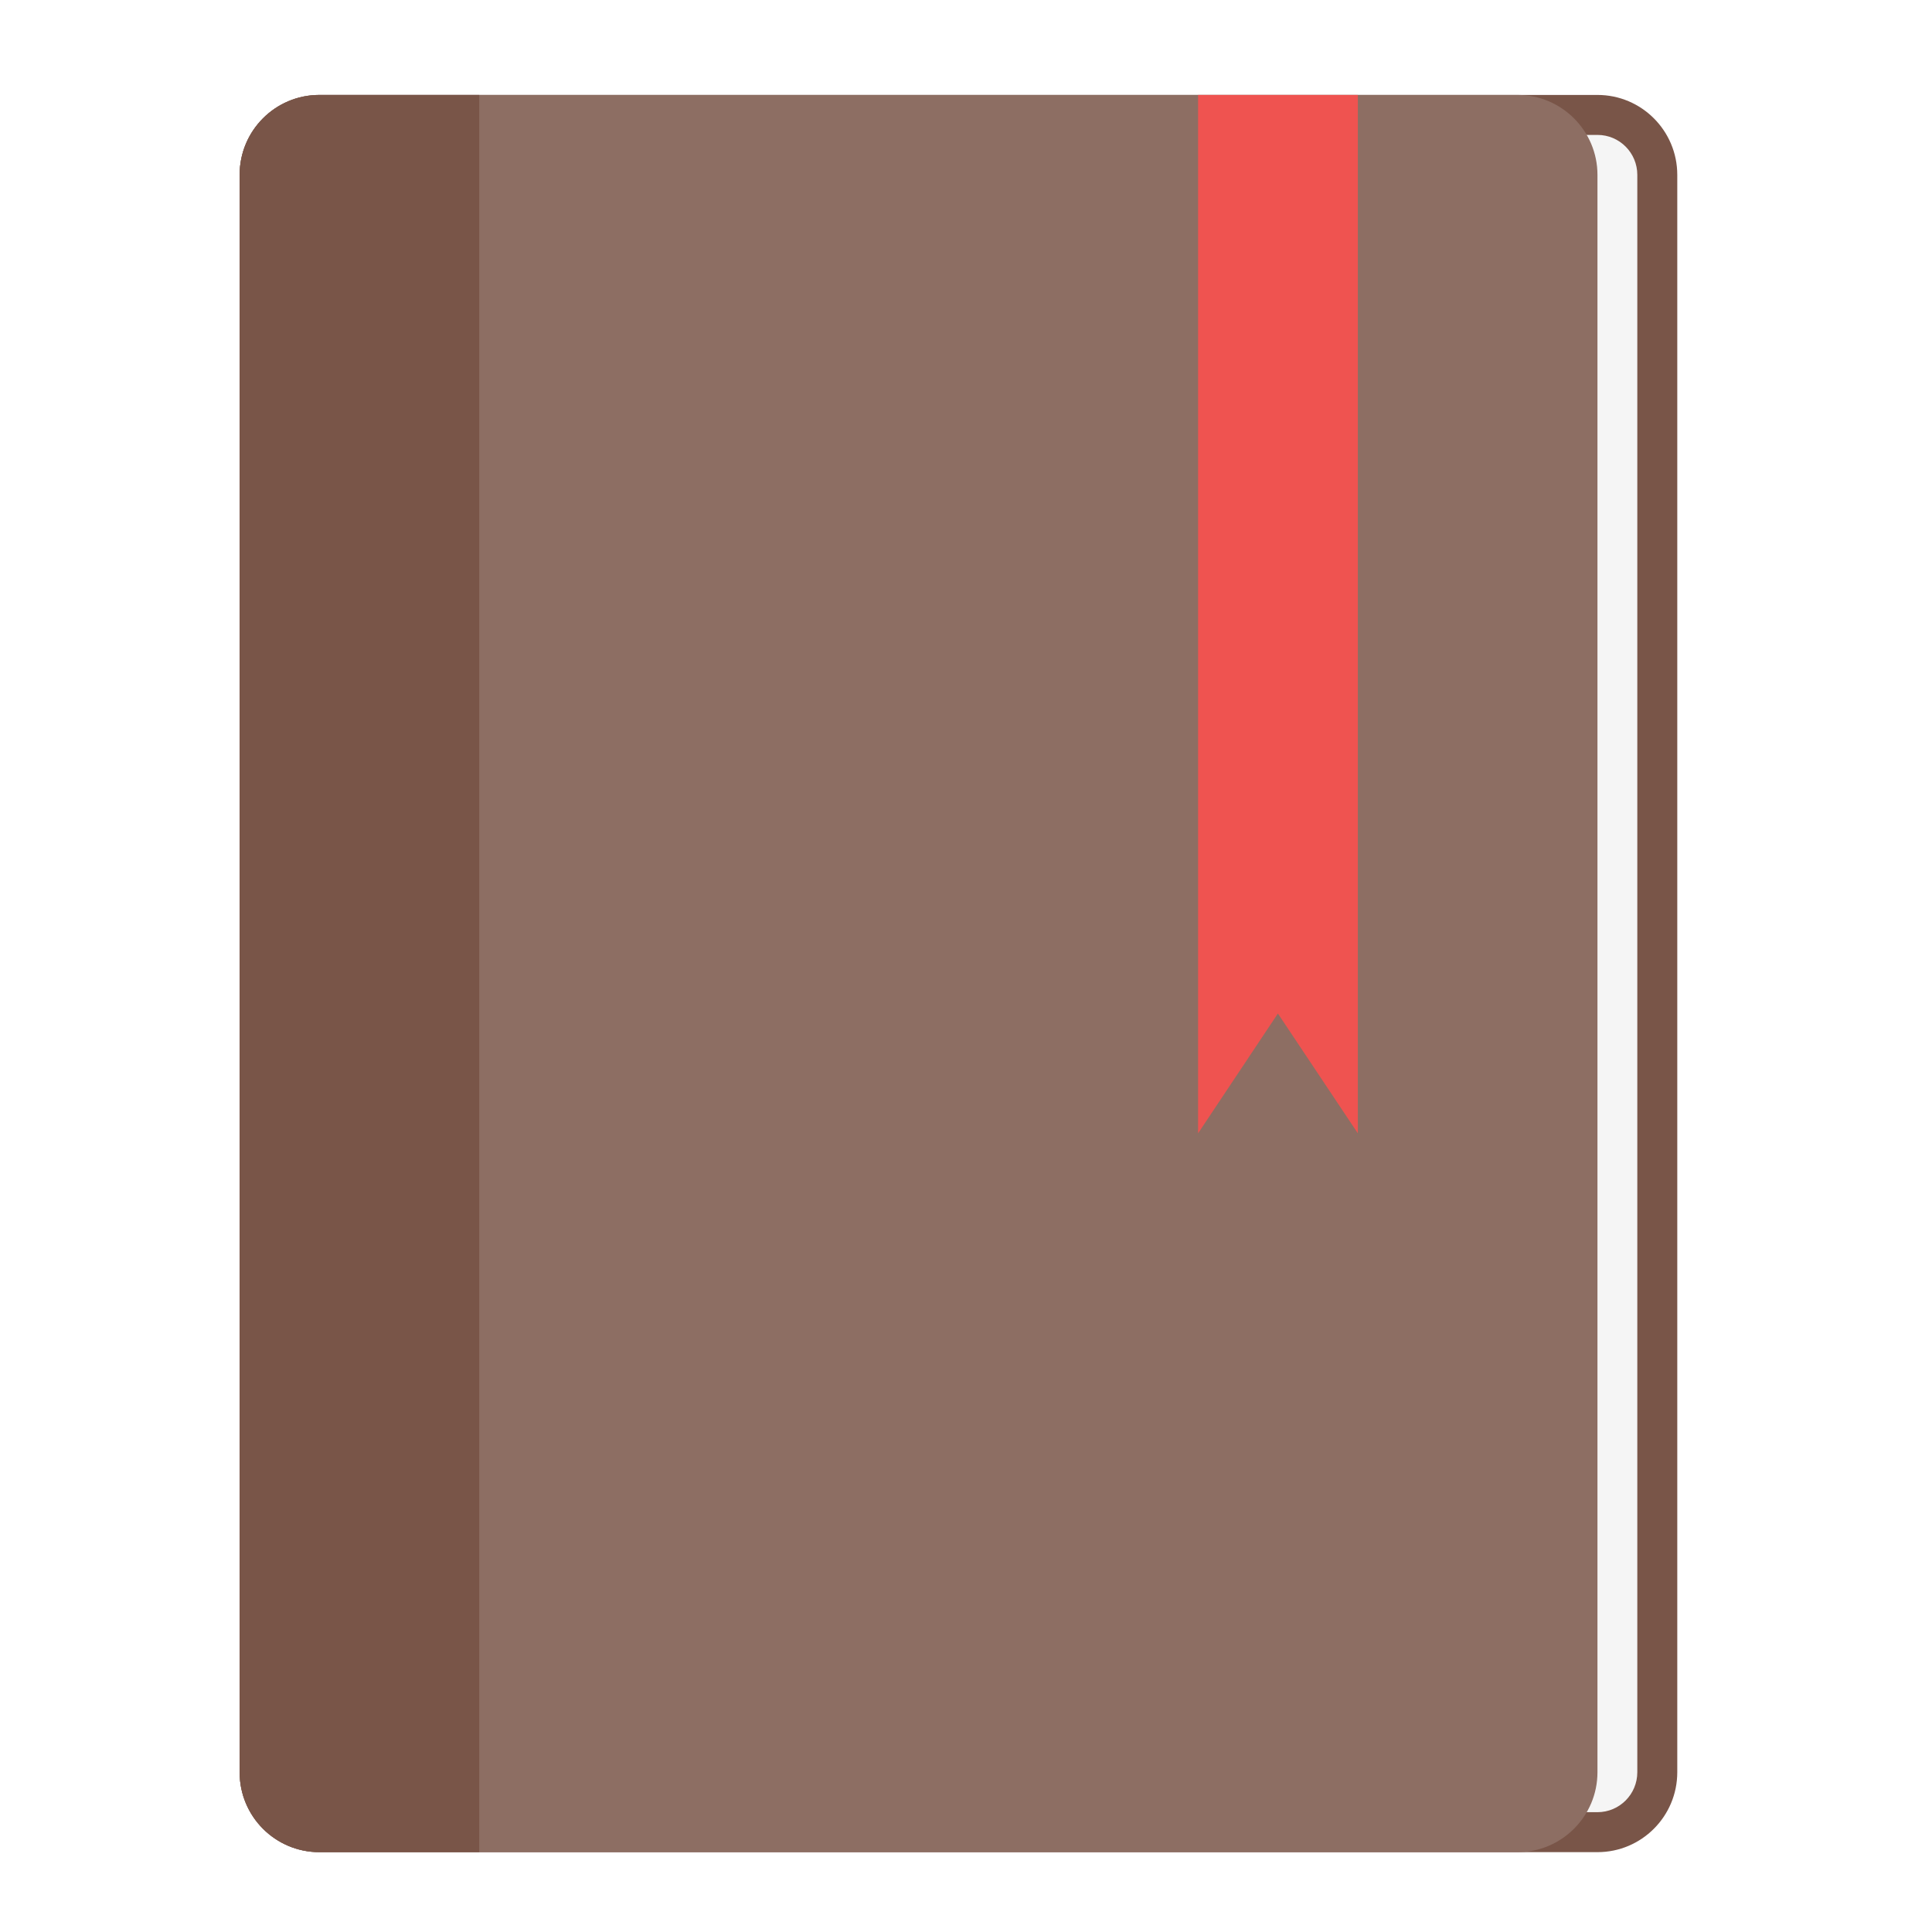
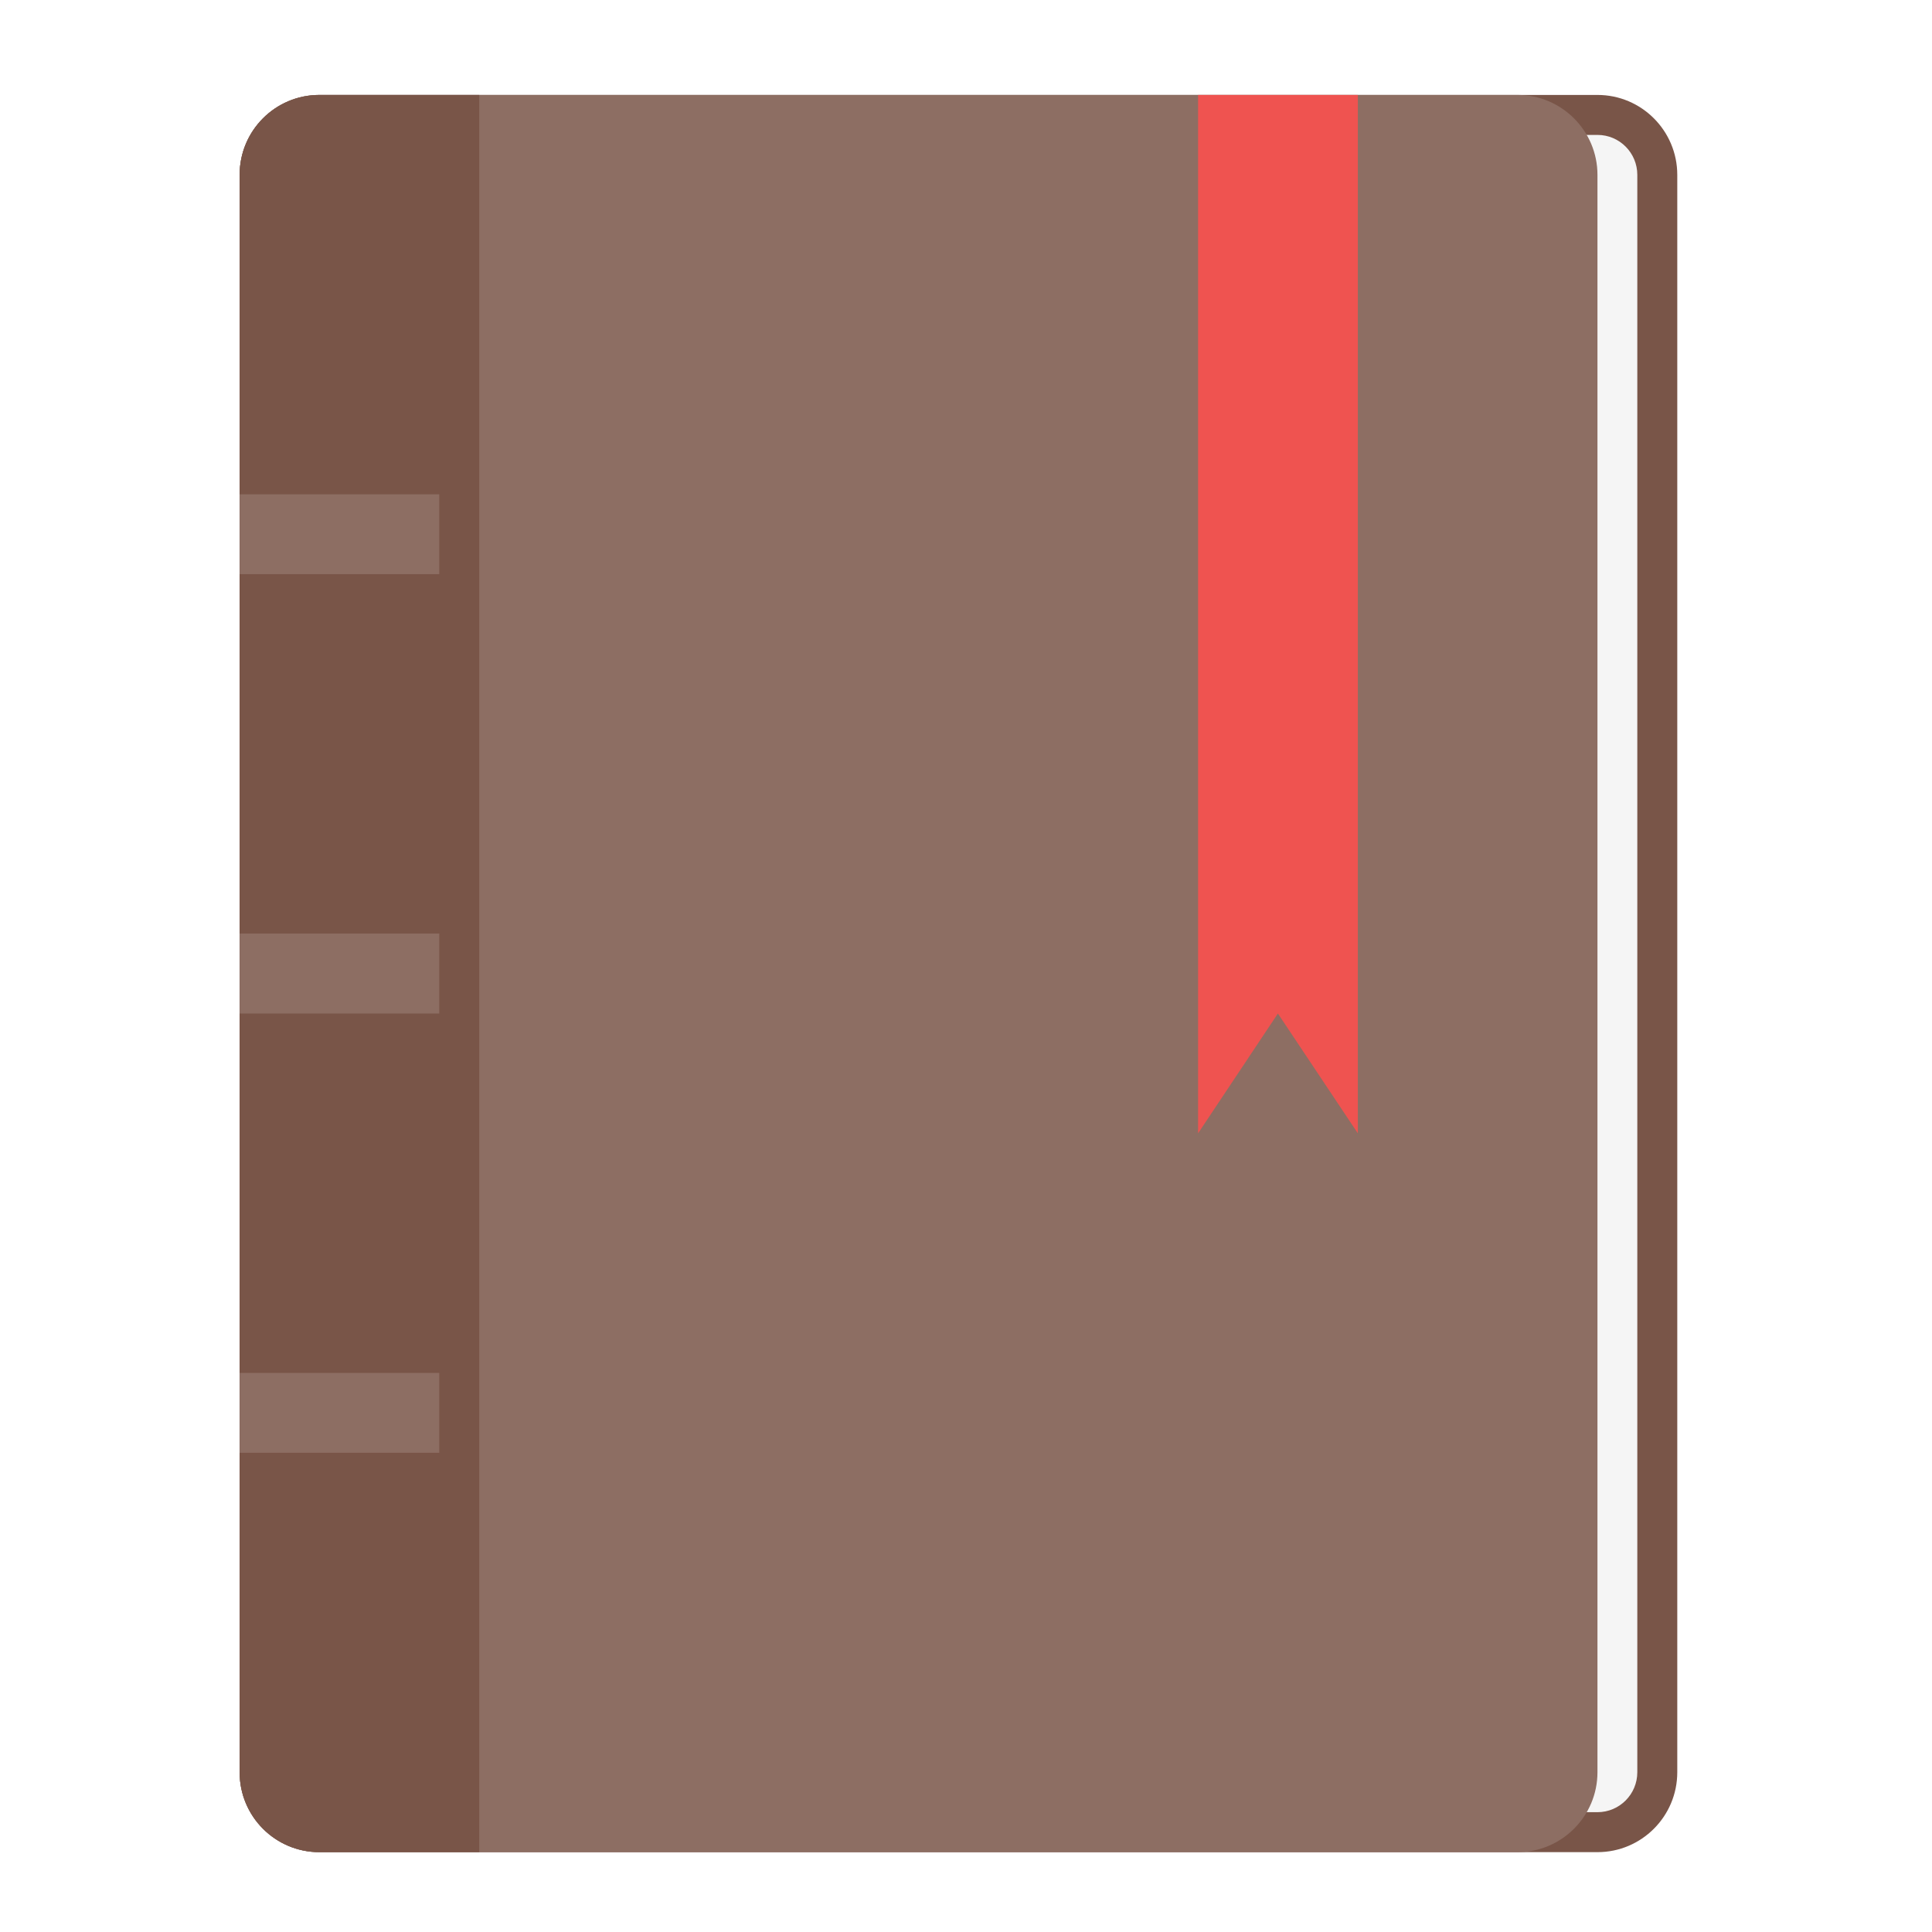
<svg xmlns="http://www.w3.org/2000/svg" width="64px" height="64px" viewBox="0 0 64 64" version="1.1">
  <g id="surface1">
    <path style=" stroke:none;fill-rule:nonzero;fill:rgb(47.451%,33.333%,28.235%);fill-opacity:1;" d="M 10.582 3.145 L 52.918 3.145 C 54.379 3.145 55.562 4.332 55.562 5.793 L 55.562 58.707 C 55.562 60.168 54.379 61.355 52.918 61.355 L 10.582 61.355 C 9.121 61.355 7.938 60.168 7.938 58.707 L 7.938 5.793 C 7.938 4.332 9.121 3.145 10.582 3.145 Z M 10.582 3.145 " />
    <path style=" stroke:none;fill-rule:nonzero;fill:rgb(96.078%,96.078%,96.078%);fill-opacity:1;" d="M 14.551 4.469 L 52.918 4.469 C 53.648 4.469 54.238 5.062 54.238 5.793 L 54.238 58.707 C 54.238 59.438 53.648 60.031 52.918 60.031 L 14.551 60.031 C 13.82 60.031 13.23 59.438 13.23 58.707 L 13.23 5.793 C 13.23 5.062 13.82 4.469 14.551 4.469 Z M 14.551 4.469 " />
    <path style=" stroke:none;fill-rule:nonzero;fill:rgb(55.294%,43.137%,38.824%);fill-opacity:1;" d="M 10.582 3.145 L 50.27 3.145 C 51.73 3.145 52.918 4.332 52.918 5.793 L 52.918 58.707 C 52.918 60.168 51.73 61.355 50.27 61.355 L 10.582 61.355 C 9.121 61.355 7.938 60.168 7.938 58.707 L 7.938 5.793 C 7.938 4.332 9.121 3.145 10.582 3.145 Z M 10.582 3.145 " />
    <path style=" stroke:none;fill-rule:nonzero;fill:rgb(47.451%,33.333%,28.235%);fill-opacity:1;" d="M 10.582 3.145 C 9.117 3.145 7.938 4.324 7.938 5.793 L 7.938 58.707 C 7.938 60.176 9.117 61.355 10.582 61.355 L 15.875 61.355 L 15.875 3.145 Z M 10.582 3.145 " />
    <path style=" stroke:none;fill-rule:nonzero;fill:rgb(93.725%,32.549%,31.373%);fill-opacity:1;" d="M 39.688 3.145 L 44.98 3.145 L 44.98 37.543 L 42.332 33.574 L 39.688 37.543 Z M 39.688 3.145 " />
+     <path style=" stroke:none;fill-rule:nonzero;fill:rgb(55.294%,43.137%,38.824%);fill-opacity:1;" d="M 7.938 30.926 L 14.551 30.926 L 14.551 33.574 L 7.938 33.574 Z M 7.938 30.926 " />
+     <path style=" stroke:none;fill-rule:nonzero;fill:rgb(55.294%,43.137%,38.824%);fill-opacity:1;" d="M 7.938 16.375 L 14.551 16.375 L 14.551 19.02 L 7.938 19.02 Z M 7.938 16.375 " />
+     <path style=" stroke:none;fill-rule:nonzero;fill:rgb(55.294%,43.137%,38.824%);fill-opacity:1;" d="M 7.938 45.48 L 14.551 45.48 L 14.551 48.125 L 7.938 48.125 Z M 7.938 45.48 " />
  </g>
</svg>
